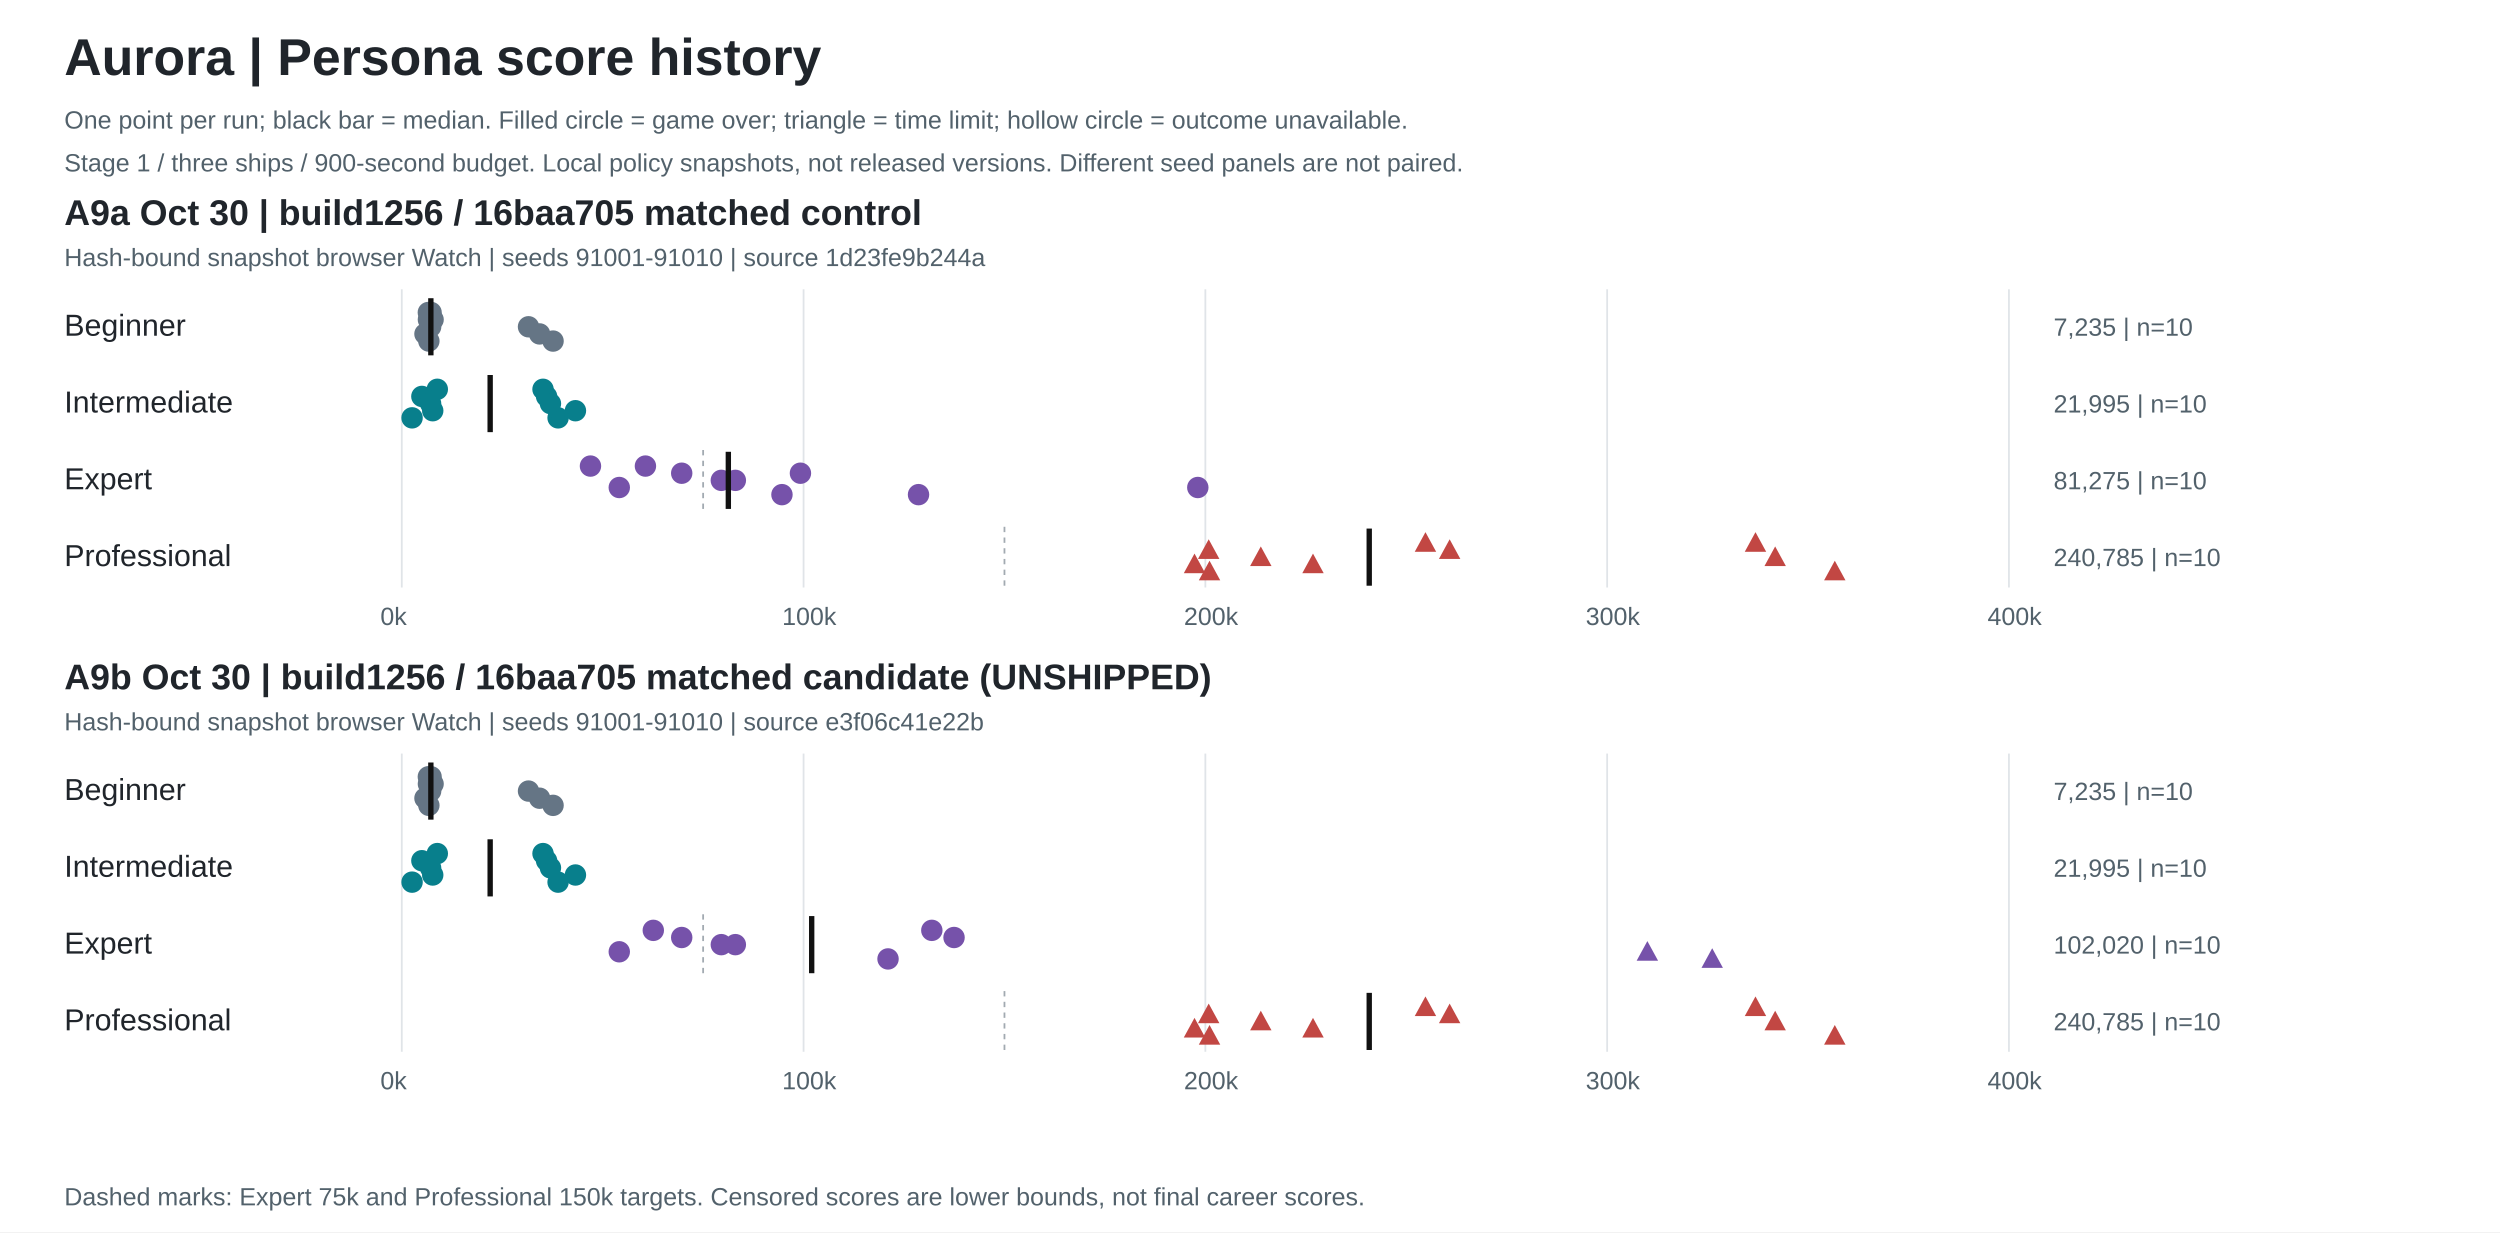
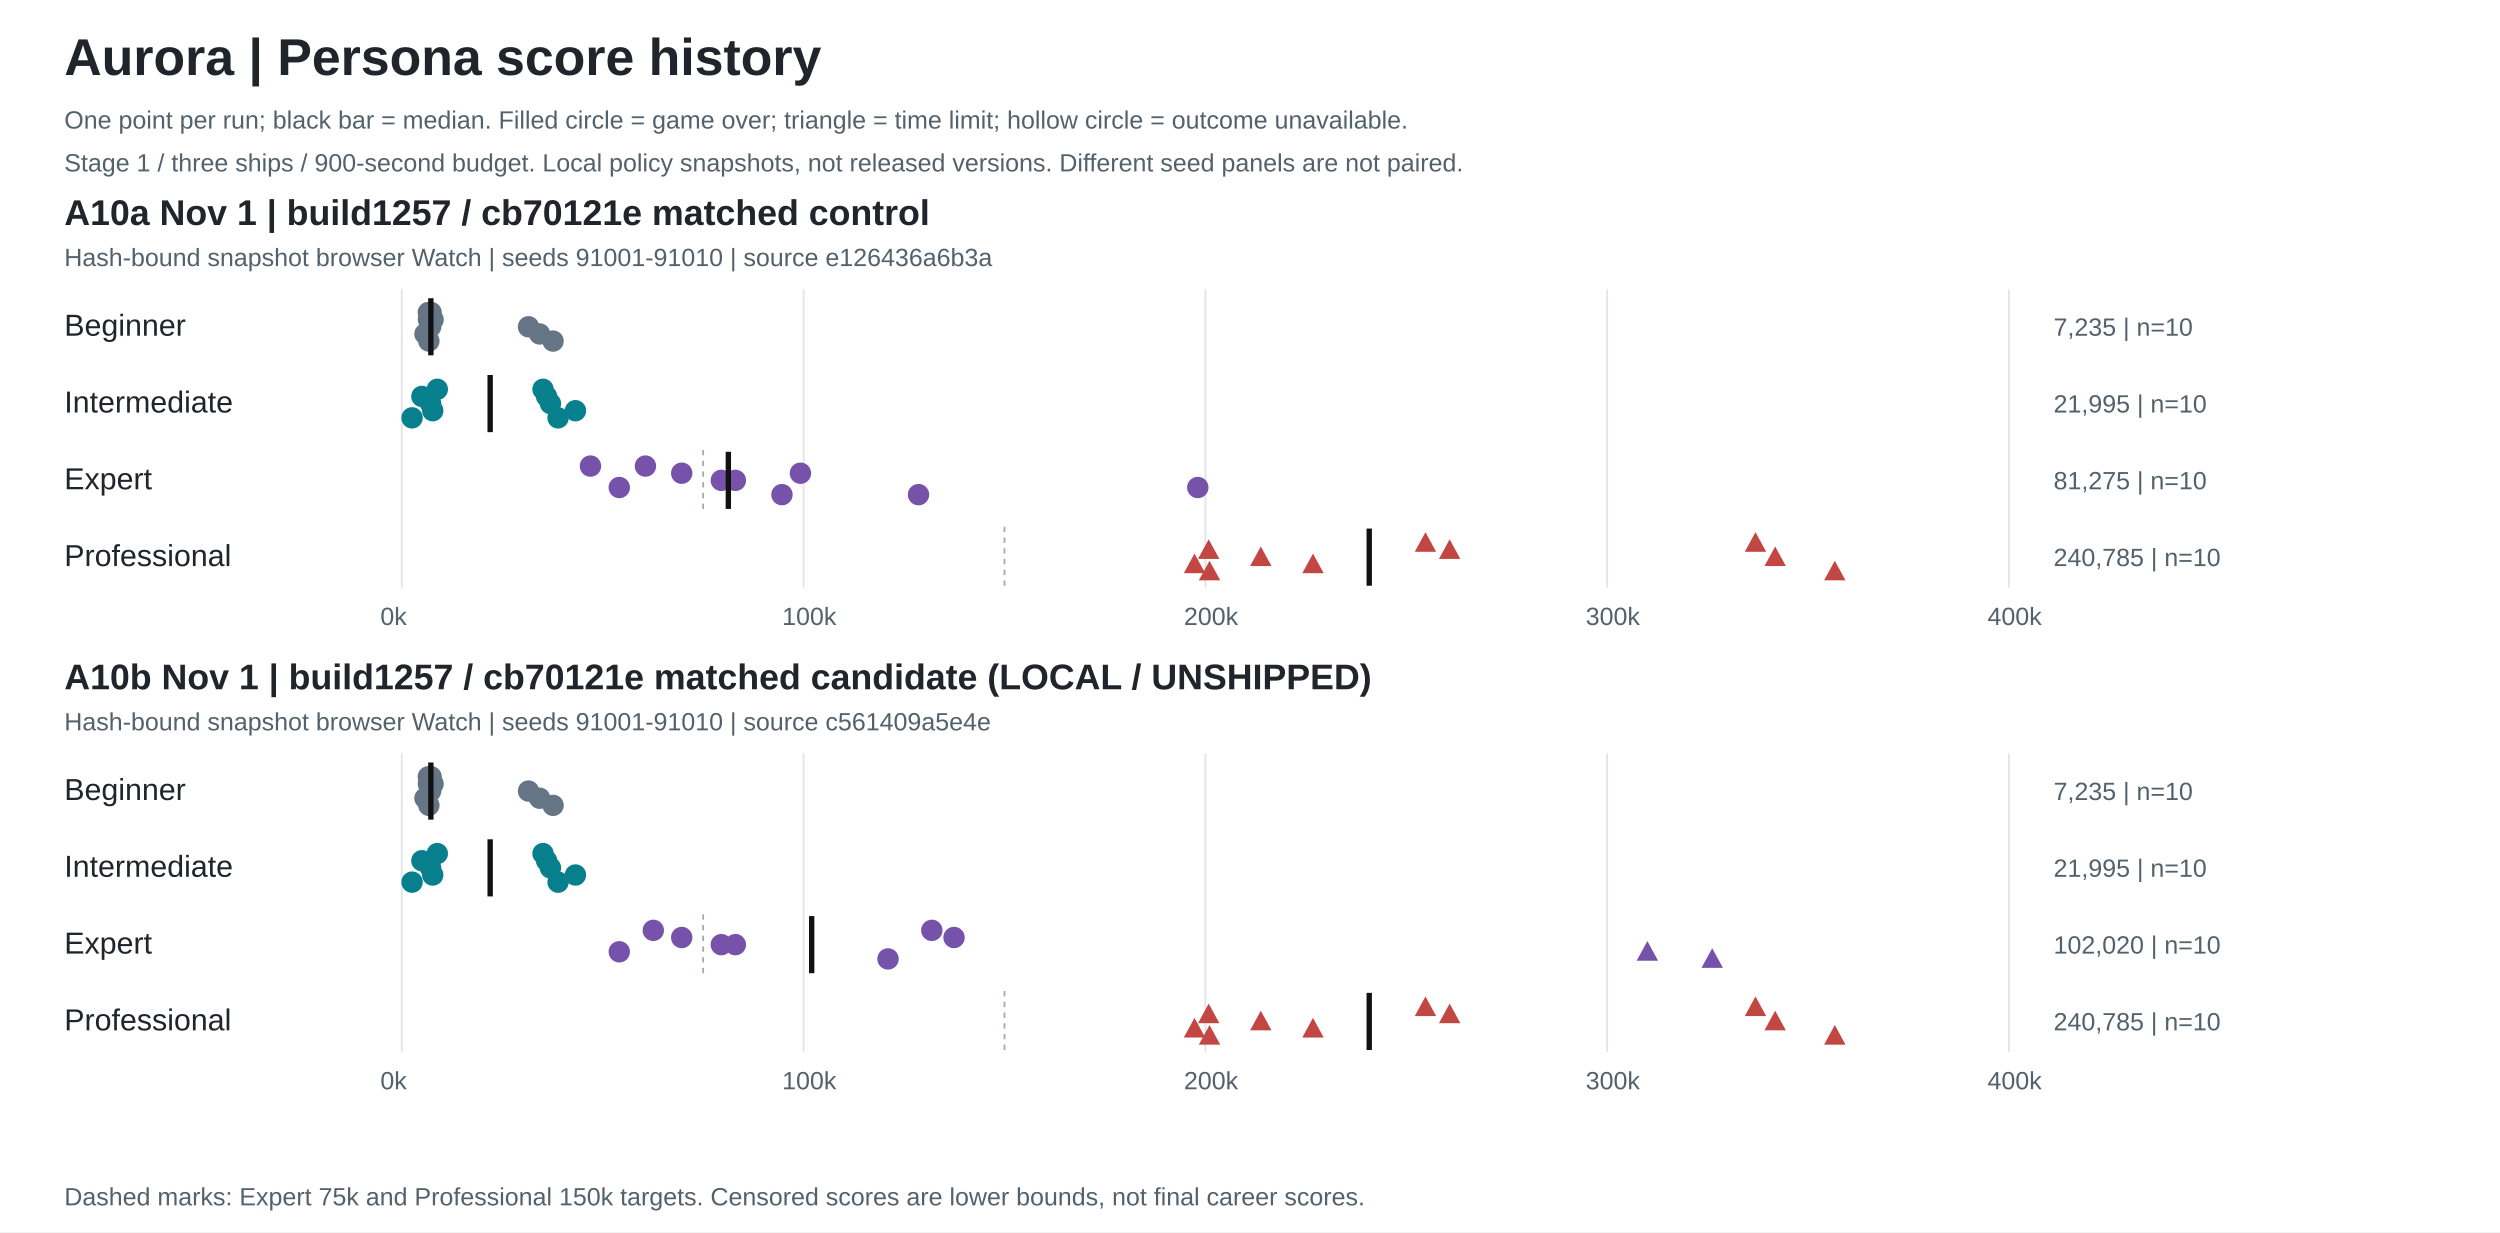
<svg xmlns="http://www.w3.org/2000/svg" width="1400" height="690" viewBox="0 0 1400 690" role="img">
  <rect width="100%" height="100%" fill="#ffffff" />
  <style>text{font-family:Arial,sans-serif;fill:#20252b;font-size:17px}.small{font-size:14px;fill:#52616b}.title{font-size:29px;font-weight:bold}.heading{font-size:20px;font-weight:bold}</style>
  <text x="36" y="42" class="title">Aurora | Persona score history</text>
  <text x="36" y="72" class="small">One point per run; black bar = median. Filled circle = game over; triangle = time limit; hollow circle = outcome unavailable.</text>
  <text x="36" y="96" class="small">Stage 1 / three ships / 900-second budget. Local policy snapshots, not released versions. Different seed panels are not paired.</text>
-   <text x="36" y="126" class="heading">A9a  Oct 30 | build1256 / 16baa705 matched control</text>
-   <text x="36" y="149" class="small">Hash-bound snapshot browser Watch | seeds 91001-91010 | source 1d23fe9b244a</text>
+   <text x="36" y="126" class="heading">A10a  Nov 1 | build1257 / cb70121e matched control</text>
+   <text x="36" y="149" class="small">Hash-bound snapshot browser Watch | seeds 91001-91010 | source e126436a6b3a</text>
  <path d="M225 162V329" stroke="#e0e4e8" />
  <text x="213" y="350" class="small">0k</text>
  <path d="M450 162V329" stroke="#e0e4e8" />
  <text x="438" y="350" class="small">100k</text>
  <path d="M675 162V329" stroke="#e0e4e8" />
  <text x="663" y="350" class="small">200k</text>
  <path d="M900 162V329" stroke="#e0e4e8" />
  <text x="888" y="350" class="small">300k</text>
  <path d="M1125 162V329" stroke="#e0e4e8" />
  <text x="1113" y="350" class="small">400k</text>
  <text x="36" y="188" class="">Beginner</text>
  <circle cx="239.873" cy="175" r="5" fill="#657585" stroke="#657585" stroke-width="2" />
  <circle cx="239.917" cy="179" r="5" fill="#657585" stroke="#657585" stroke-width="2" />
  <circle cx="241.155" cy="183" r="5" fill="#657585" stroke="#657585" stroke-width="2" />
  <circle cx="237.982" cy="187" r="5" fill="#657585" stroke="#657585" stroke-width="2" />
  <circle cx="240.165" cy="191" r="5" fill="#657585" stroke="#657585" stroke-width="2" />
  <circle cx="241.403" cy="175" r="5" fill="#657585" stroke="#657585" stroke-width="2" />
  <circle cx="242.528" cy="179" r="5" fill="#657585" stroke="#657585" stroke-width="2" />
  <circle cx="295.965" cy="183" r="5" fill="#657585" stroke="#657585" stroke-width="2" />
  <circle cx="302.175" cy="187" r="5" fill="#657585" stroke="#657585" stroke-width="2" />
  <circle cx="309.712" cy="191" r="5" fill="#657585" stroke="#657585" stroke-width="2" />
  <path d="M241.279 167V199" stroke="#111111" stroke-width="3" />
  <text x="1150" y="188" class="small">7,235 | n=10</text>
  <text x="36" y="231" class="">Intermediate</text>
  <circle cx="244.89" cy="218" r="5" fill="#087f8c" stroke="#087f8c" stroke-width="2" />
  <circle cx="306.09" cy="222" r="5" fill="#087f8c" stroke="#087f8c" stroke-width="2" />
  <circle cx="308.25" cy="226" r="5" fill="#087f8c" stroke="#087f8c" stroke-width="2" />
  <circle cx="242.325" cy="230" r="5" fill="#087f8c" stroke="#087f8c" stroke-width="2" />
  <circle cx="230.76" cy="234" r="5" fill="#087f8c" stroke="#087f8c" stroke-width="2" />
  <circle cx="304.087" cy="218" r="5" fill="#087f8c" stroke="#087f8c" stroke-width="2" />
  <circle cx="236.25" cy="222" r="5" fill="#087f8c" stroke="#087f8c" stroke-width="2" />
  <circle cx="241.132" cy="226" r="5" fill="#087f8c" stroke="#087f8c" stroke-width="2" />
  <circle cx="322.245" cy="230" r="5" fill="#087f8c" stroke="#087f8c" stroke-width="2" />
  <circle cx="312.525" cy="234" r="5" fill="#087f8c" stroke="#087f8c" stroke-width="2" />
  <path d="M274.489 210V242" stroke="#111111" stroke-width="3" />
  <text x="1150" y="231" class="small">21,995 | n=10</text>
  <text x="36" y="274" class="">Expert</text>
  <path d="M393.75 252V286" stroke="#a2aab1" stroke-dasharray="3 3" />
  <circle cx="330.66" cy="261" r="5" fill="#7652aa" stroke="#7652aa" stroke-width="2" />
  <circle cx="448.245" cy="265" r="5" fill="#7652aa" stroke="#7652aa" stroke-width="2" />
  <circle cx="403.942" cy="269" r="5" fill="#7652aa" stroke="#7652aa" stroke-width="2" />
  <circle cx="346.793" cy="273" r="5" fill="#7652aa" stroke="#7652aa" stroke-width="2" />
  <circle cx="514.372" cy="277" r="5" fill="#7652aa" stroke="#7652aa" stroke-width="2" />
  <circle cx="361.44" cy="261" r="5" fill="#7652aa" stroke="#7652aa" stroke-width="2" />
  <circle cx="381.757" cy="265" r="5" fill="#7652aa" stroke="#7652aa" stroke-width="2" />
  <circle cx="411.795" cy="269" r="5" fill="#7652aa" stroke="#7652aa" stroke-width="2" />
  <circle cx="670.77" cy="273" r="5" fill="#7652aa" stroke="#7652aa" stroke-width="2" />
  <circle cx="437.895" cy="277" r="5" fill="#7652aa" stroke="#7652aa" stroke-width="2" />
  <path d="M407.869 253V285" stroke="#111111" stroke-width="3" />
  <text x="1150" y="274" class="small">81,275 | n=10</text>
  <text x="36" y="317" class="">Professional</text>
  <path d="M562.5 295V329" stroke="#a2aab1" stroke-dasharray="3 3" />
  <path d="M798.255 298l-6 11h12z" fill="#c24743" />
  <path d="M676.868 302l-6 11h12z" fill="#c24743" />
  <path d="M994.095 306l-6 11h12z" fill="#c24743" />
  <path d="M735.278 310l-6 11h12z" fill="#c24743" />
  <path d="M677.34 314l-6 11h12z" fill="#c24743" />
  <path d="M983.07 298l-6 11h12z" fill="#c24743" />
  <path d="M811.8 302l-6 11h12z" fill="#c24743" />
  <path d="M706.05 306l-6 11h12z" fill="#c24743" />
  <path d="M668.925 310l-6 11h12z" fill="#c24743" />
  <path d="M1027.485 314l-6 11h12z" fill="#c24743" />
  <path d="M766.766 296V328" stroke="#111111" stroke-width="3" />
  <text x="1150" y="317" class="small">240,785 | n=10</text>
-   <text x="36" y="386" class="heading">A9b  Oct 30 | build1256 / 16baa705 matched candidate (UNSHIPPED)</text>
-   <text x="36" y="409" class="small">Hash-bound snapshot browser Watch | seeds 91001-91010 | source e3f06c41e22b</text>
+   <text x="36" y="386" class="heading">A10b  Nov 1 | build1257 / cb70121e matched candidate (LOCAL / UNSHIPPED)</text>
+   <text x="36" y="409" class="small">Hash-bound snapshot browser Watch | seeds 91001-91010 | source c561409a5e4e</text>
  <path d="M225 422V589" stroke="#e0e4e8" />
  <text x="213" y="610" class="small">0k</text>
  <path d="M450 422V589" stroke="#e0e4e8" />
  <text x="438" y="610" class="small">100k</text>
  <path d="M675 422V589" stroke="#e0e4e8" />
  <text x="663" y="610" class="small">200k</text>
  <path d="M900 422V589" stroke="#e0e4e8" />
  <text x="888" y="610" class="small">300k</text>
  <path d="M1125 422V589" stroke="#e0e4e8" />
  <text x="1113" y="610" class="small">400k</text>
  <text x="36" y="448" class="">Beginner</text>
  <circle cx="239.873" cy="435" r="5" fill="#657585" stroke="#657585" stroke-width="2" />
  <circle cx="239.917" cy="439" r="5" fill="#657585" stroke="#657585" stroke-width="2" />
  <circle cx="241.155" cy="443" r="5" fill="#657585" stroke="#657585" stroke-width="2" />
  <circle cx="237.982" cy="447" r="5" fill="#657585" stroke="#657585" stroke-width="2" />
  <circle cx="240.165" cy="451" r="5" fill="#657585" stroke="#657585" stroke-width="2" />
  <circle cx="241.403" cy="435" r="5" fill="#657585" stroke="#657585" stroke-width="2" />
  <circle cx="242.528" cy="439" r="5" fill="#657585" stroke="#657585" stroke-width="2" />
  <circle cx="295.965" cy="443" r="5" fill="#657585" stroke="#657585" stroke-width="2" />
  <circle cx="302.175" cy="447" r="5" fill="#657585" stroke="#657585" stroke-width="2" />
  <circle cx="309.712" cy="451" r="5" fill="#657585" stroke="#657585" stroke-width="2" />
  <path d="M241.279 427V459" stroke="#111111" stroke-width="3" />
  <text x="1150" y="448" class="small">7,235 | n=10</text>
  <text x="36" y="491" class="">Intermediate</text>
  <circle cx="244.89" cy="478" r="5" fill="#087f8c" stroke="#087f8c" stroke-width="2" />
  <circle cx="306.09" cy="482" r="5" fill="#087f8c" stroke="#087f8c" stroke-width="2" />
  <circle cx="308.25" cy="486" r="5" fill="#087f8c" stroke="#087f8c" stroke-width="2" />
  <circle cx="242.325" cy="490" r="5" fill="#087f8c" stroke="#087f8c" stroke-width="2" />
  <circle cx="230.76" cy="494" r="5" fill="#087f8c" stroke="#087f8c" stroke-width="2" />
  <circle cx="304.087" cy="478" r="5" fill="#087f8c" stroke="#087f8c" stroke-width="2" />
  <circle cx="236.25" cy="482" r="5" fill="#087f8c" stroke="#087f8c" stroke-width="2" />
  <circle cx="241.132" cy="486" r="5" fill="#087f8c" stroke="#087f8c" stroke-width="2" />
  <circle cx="322.245" cy="490" r="5" fill="#087f8c" stroke="#087f8c" stroke-width="2" />
  <circle cx="312.525" cy="494" r="5" fill="#087f8c" stroke="#087f8c" stroke-width="2" />
  <path d="M274.489 470V502" stroke="#111111" stroke-width="3" />
  <text x="1150" y="491" class="small">21,995 | n=10</text>
  <text x="36" y="534" class="">Expert</text>
  <path d="M393.75 512V546" stroke="#a2aab1" stroke-dasharray="3 3" />
  <circle cx="521.82" cy="521" r="5" fill="#7652aa" stroke="#7652aa" stroke-width="2" />
  <circle cx="534.263" cy="525" r="5" fill="#7652aa" stroke="#7652aa" stroke-width="2" />
  <circle cx="403.942" cy="529" r="5" fill="#7652aa" stroke="#7652aa" stroke-width="2" />
  <circle cx="346.793" cy="533" r="5" fill="#7652aa" stroke="#7652aa" stroke-width="2" />
  <path d="M958.837 531l-6 11h12z" fill="#7652aa" />
  <circle cx="365.85" cy="521" r="5" fill="#7652aa" stroke="#7652aa" stroke-width="2" />
  <circle cx="381.757" cy="525" r="5" fill="#7652aa" stroke="#7652aa" stroke-width="2" />
  <circle cx="411.795" cy="529" r="5" fill="#7652aa" stroke="#7652aa" stroke-width="2" />
  <path d="M922.522 527l-6 11h12z" fill="#7652aa" />
  <circle cx="497.295" cy="537" r="5" fill="#7652aa" stroke="#7652aa" stroke-width="2" />
  <path d="M454.545 513V545" stroke="#111111" stroke-width="3" />
  <text x="1150" y="534" class="small">102,020 | n=10</text>
  <text x="36" y="577" class="">Professional</text>
  <path d="M562.5 555V589" stroke="#a2aab1" stroke-dasharray="3 3" />
  <path d="M798.255 558l-6 11h12z" fill="#c24743" />
  <path d="M676.868 562l-6 11h12z" fill="#c24743" />
  <path d="M994.095 566l-6 11h12z" fill="#c24743" />
  <path d="M735.278 570l-6 11h12z" fill="#c24743" />
  <path d="M677.34 574l-6 11h12z" fill="#c24743" />
  <path d="M983.07 558l-6 11h12z" fill="#c24743" />
  <path d="M811.8 562l-6 11h12z" fill="#c24743" />
  <path d="M706.05 566l-6 11h12z" fill="#c24743" />
  <path d="M668.925 570l-6 11h12z" fill="#c24743" />
  <path d="M1027.485 574l-6 11h12z" fill="#c24743" />
  <path d="M766.766 556V588" stroke="#111111" stroke-width="3" />
  <text x="1150" y="577" class="small">240,785 | n=10</text>
  <text x="36" y="675" class="small">Dashed marks: Expert 75k and Professional 150k targets. Censored scores are lower bounds, not final career scores.</text>
</svg>
